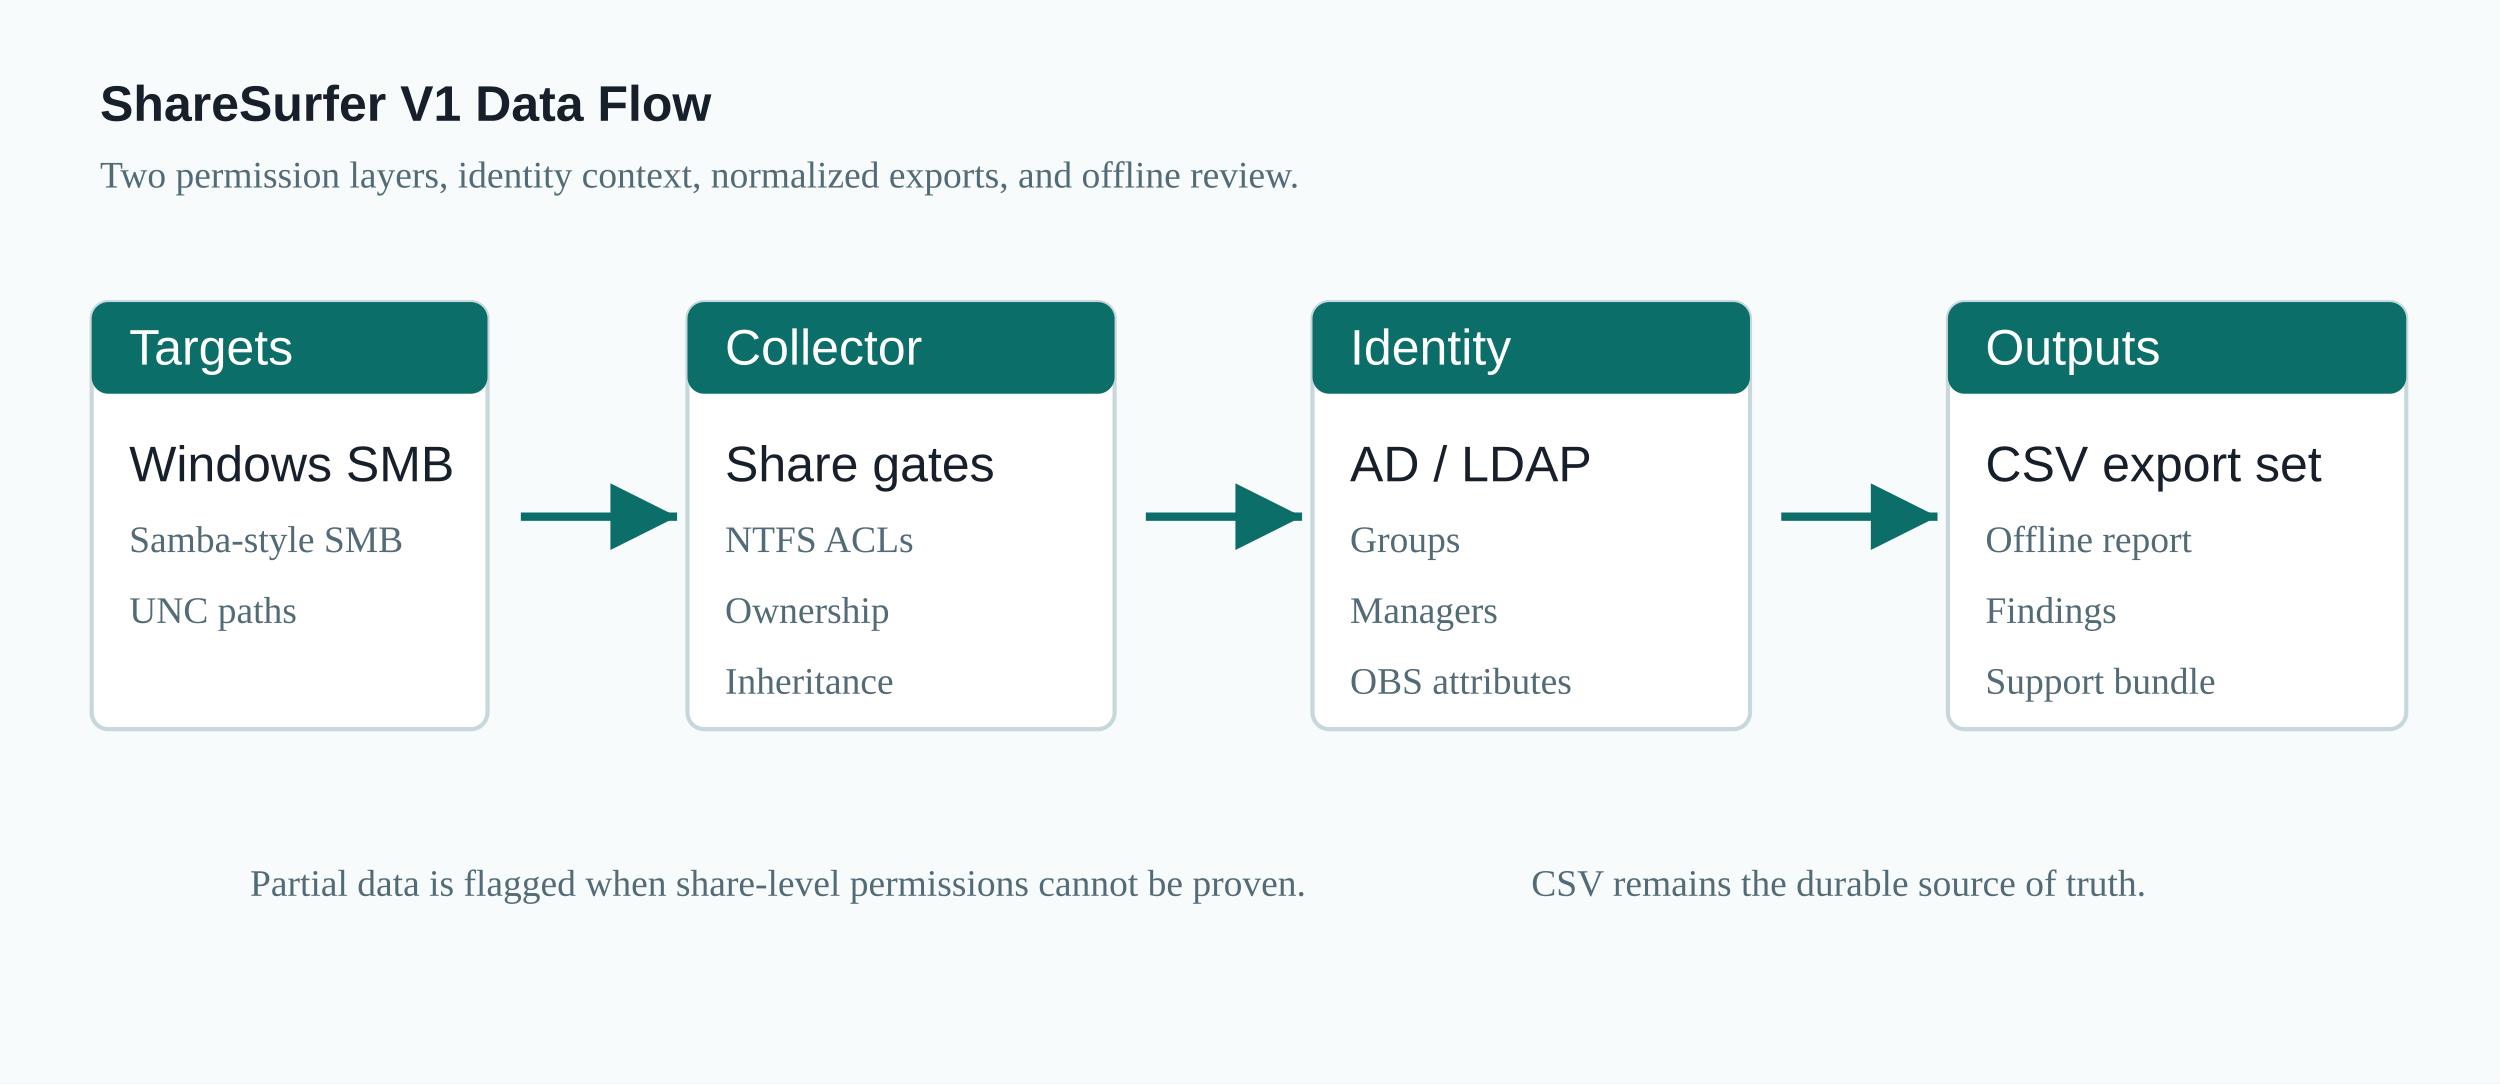
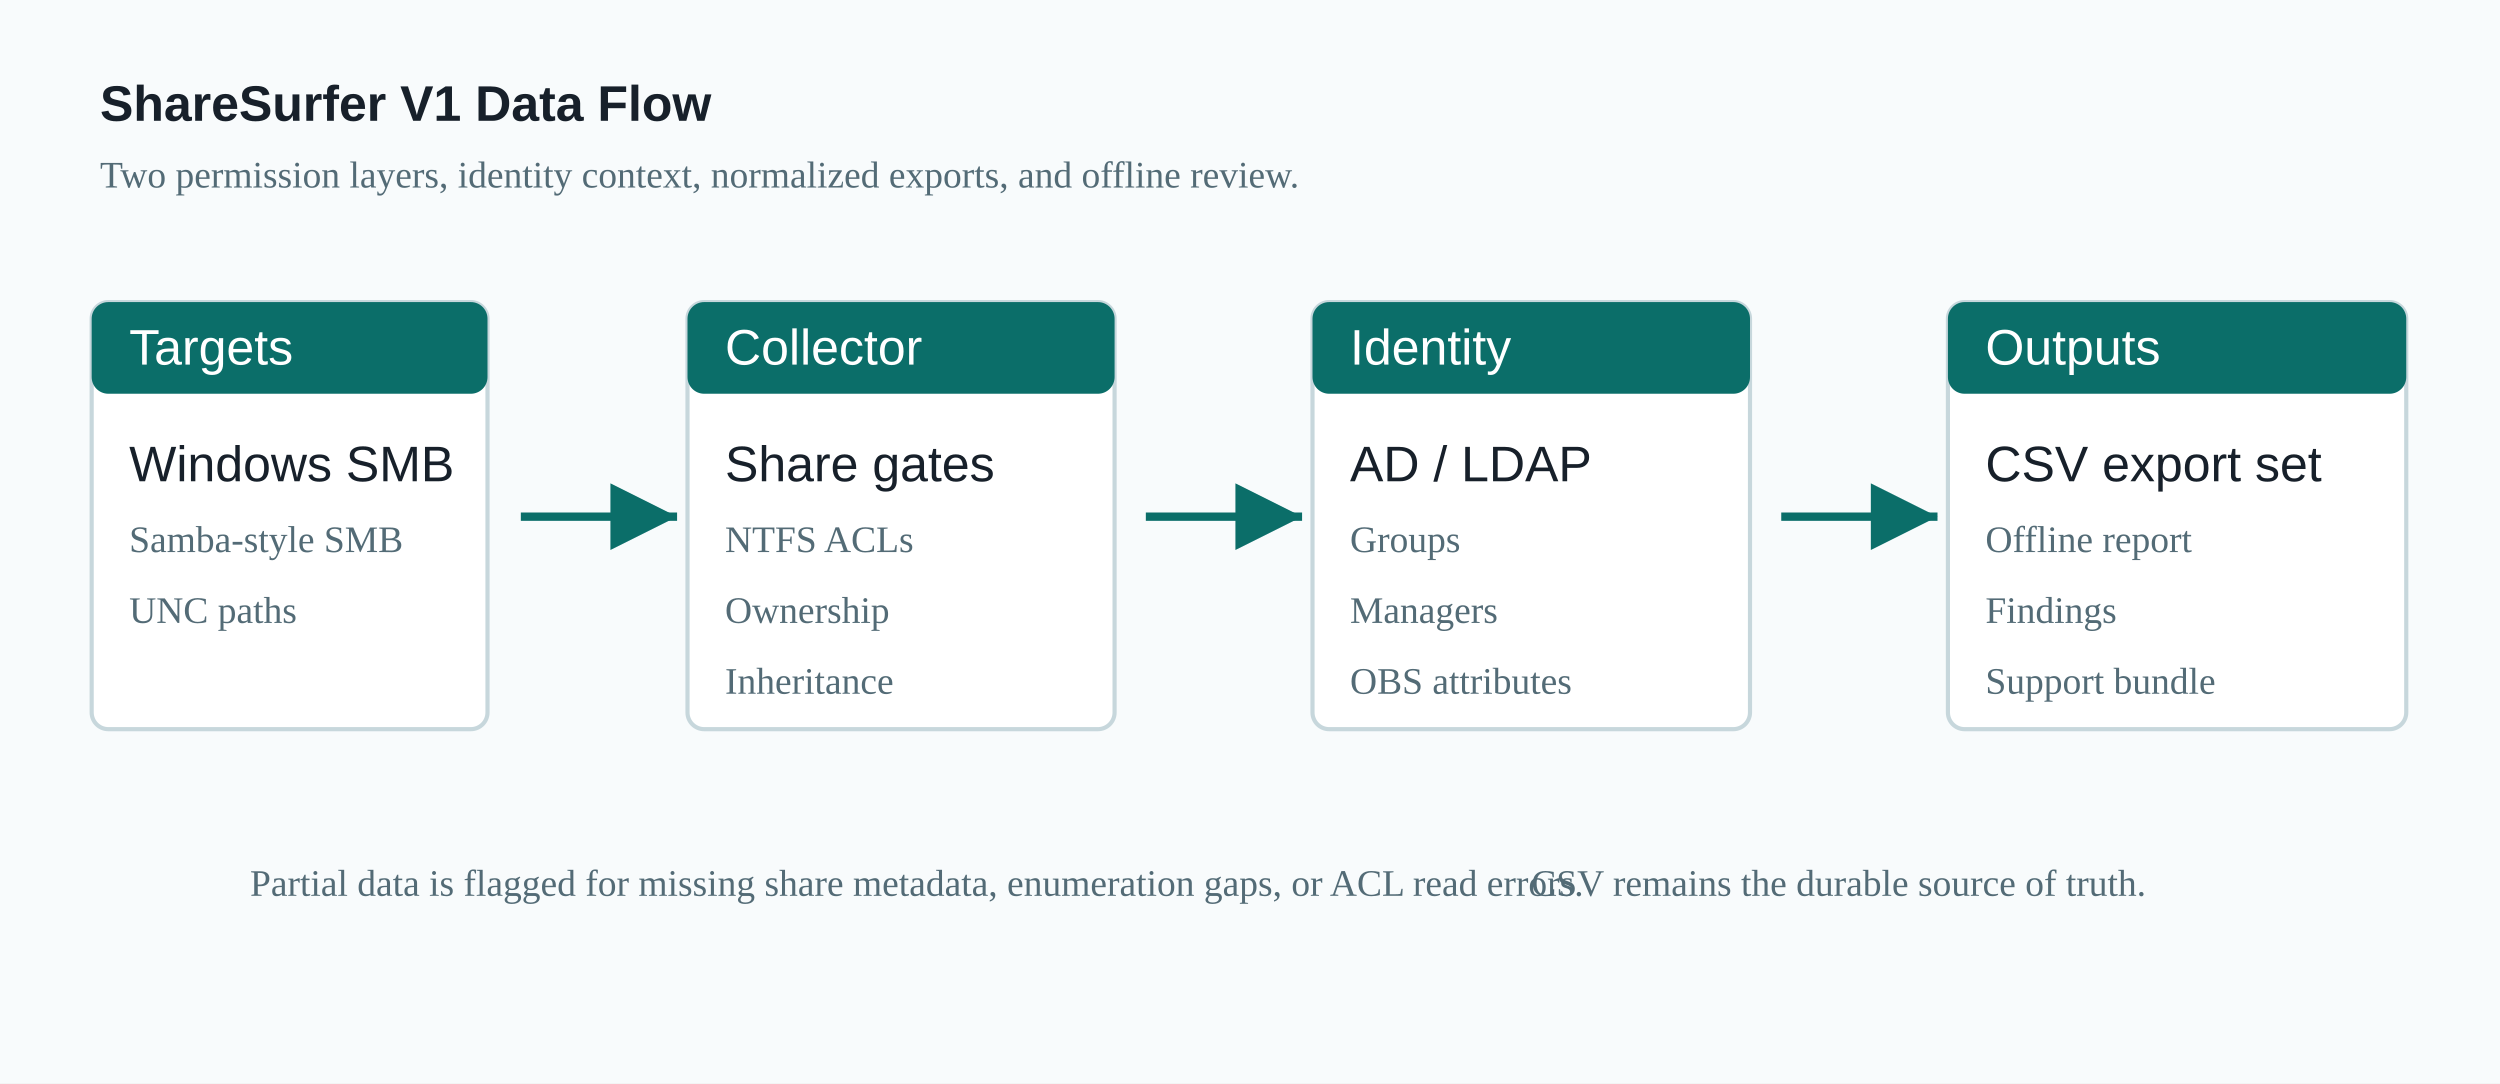
<svg xmlns="http://www.w3.org/2000/svg" width="1200" height="520" viewBox="0 0 1200 520" role="img" aria-labelledby="title desc">
  <defs>
    <style>
      .bg{fill:#f8fbfc}.panel{fill:#fff;stroke:#c7d7dc;stroke-width:2}.head{fill:#0b6e69}.text{font-family:Segoe UI,Arial,sans-serif;fill:#17202a;font-size:24px}.small{font-size:18px;fill:#536b76}.white{fill:#fff}.arrow{stroke:#0b6e69;stroke-width:4;fill:none;marker-end:url(#arrow)}
    </style>
    <marker id="arrow" markerWidth="12" markerHeight="12" refX="10" refY="6" orient="auto">
      <path d="M2,2 L10,6 L2,10 Z" fill="#0b6e69" />
    </marker>
  </defs>
  <rect class="bg" width="1200" height="520" />
  <text x="48" y="58" class="text" font-size="34" font-weight="700">ShareSurfer V1 Data Flow</text>
  <text x="48" y="90" class="small">Two permission layers, identity context, normalized exports, and offline review.</text>
  <g transform="translate(44 145)">
    <rect class="panel" width="190" height="205" rx="8" />
    <rect class="head" width="190" height="44" rx="8" />
    <text x="18" y="30" class="white text" font-size="20">Targets</text>
    <text x="18" y="86" class="text">Windows SMB</text>
    <text x="18" y="120" class="small">Samba-style SMB</text>
    <text x="18" y="154" class="small">UNC paths</text>
  </g>
  <path class="arrow" d="M250 248 H325" />
  <g transform="translate(330 145)">
    <rect class="panel" width="205" height="205" rx="8" />
    <rect class="head" width="205" height="44" rx="8" />
    <text x="18" y="30" class="white text" font-size="20">Collector</text>
    <text x="18" y="86" class="text">Share gates</text>
    <text x="18" y="120" class="small">NTFS ACLs</text>
    <text x="18" y="154" class="small">Ownership</text>
    <text x="18" y="188" class="small">Inheritance</text>
  </g>
  <path class="arrow" d="M550 248 H625" />
  <g transform="translate(630 145)">
    <rect class="panel" width="210" height="205" rx="8" />
    <rect class="head" width="210" height="44" rx="8" />
    <text x="18" y="30" class="white text" font-size="20">Identity</text>
    <text x="18" y="86" class="text">AD / LDAP</text>
    <text x="18" y="120" class="small">Groups</text>
    <text x="18" y="154" class="small">Managers</text>
    <text x="18" y="188" class="small">OBS attributes</text>
  </g>
  <path class="arrow" d="M855 248 H930" />
  <g transform="translate(935 145)">
    <rect class="panel" width="220" height="205" rx="8" />
    <rect class="head" width="220" height="44" rx="8" />
    <text x="18" y="30" class="white text" font-size="20">Outputs</text>
    <text x="18" y="86" class="text">CSV export set</text>
    <text x="18" y="120" class="small">Offline report</text>
    <text x="18" y="154" class="small">Findings</text>
    <text x="18" y="188" class="small">Support bundle</text>
  </g>
-   <text x="120" y="430" class="small">Partial data is flagged when share-level permissions cannot be proven.</text>
+   <text x="120" y="430" class="small">Partial data is flagged for missing share metadata, enumeration gaps, or ACL read errors.</text>
  <text x="735" y="430" class="small">CSV remains the durable source of truth.</text>
</svg>
